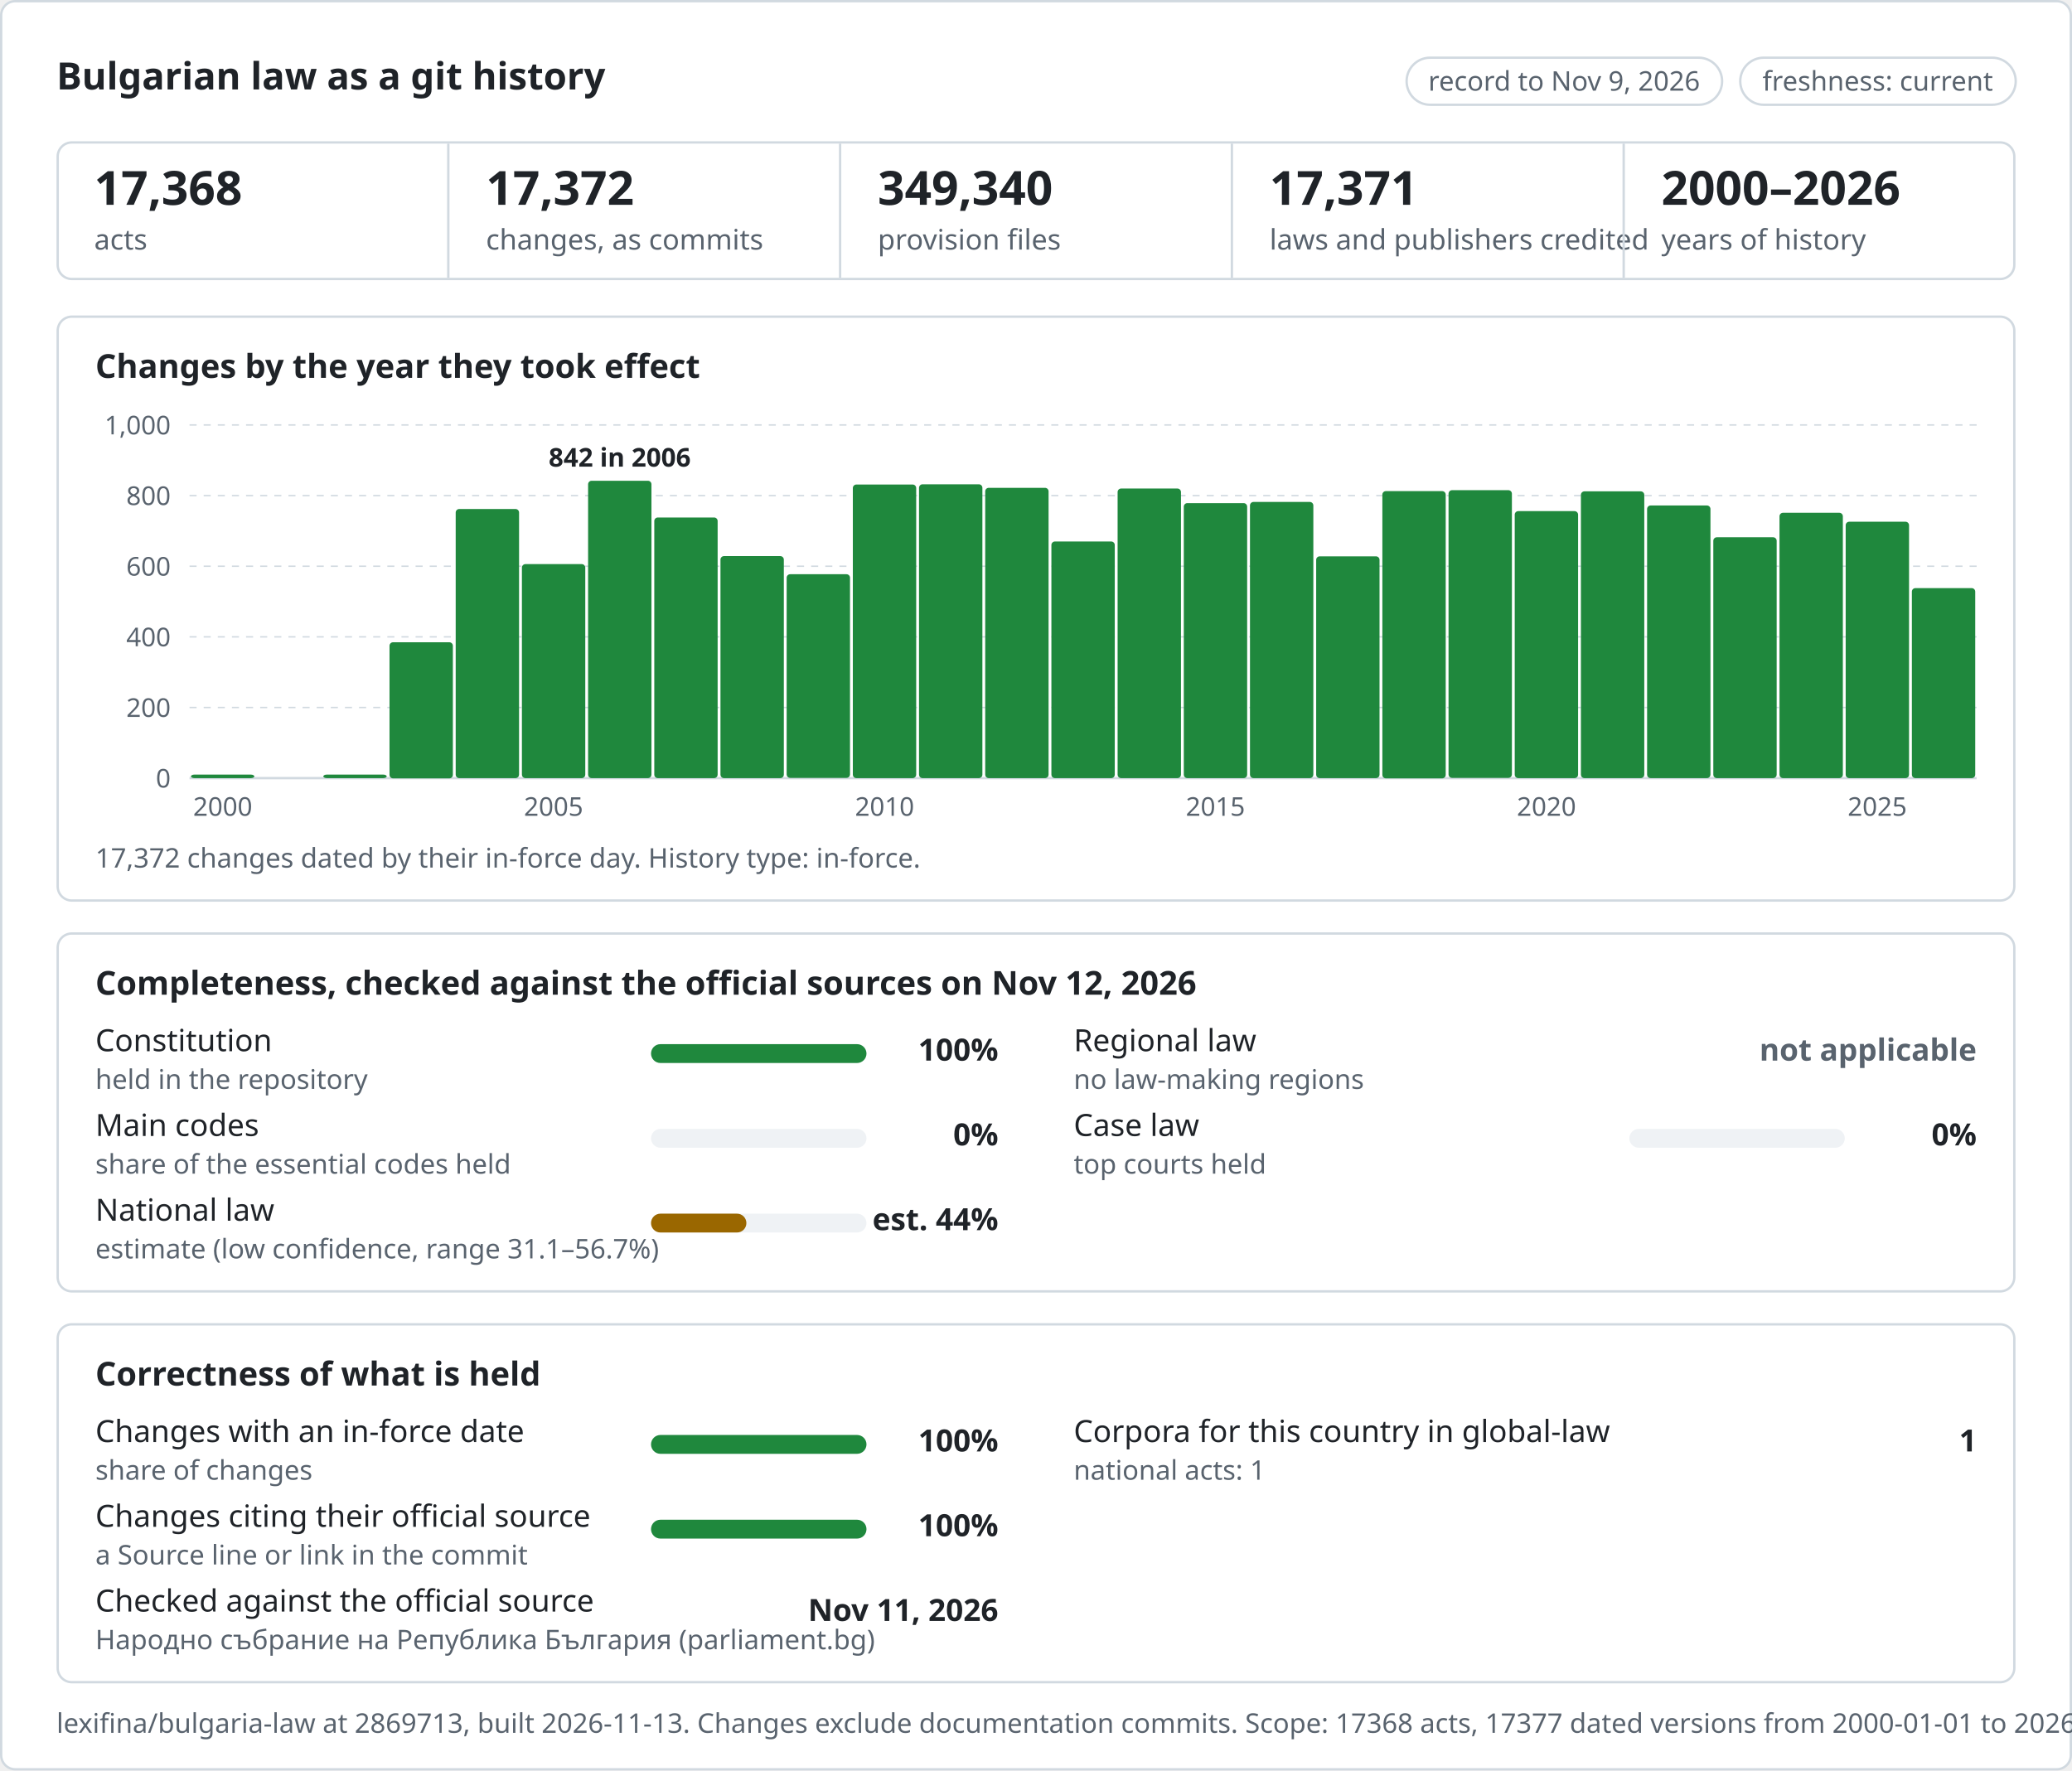
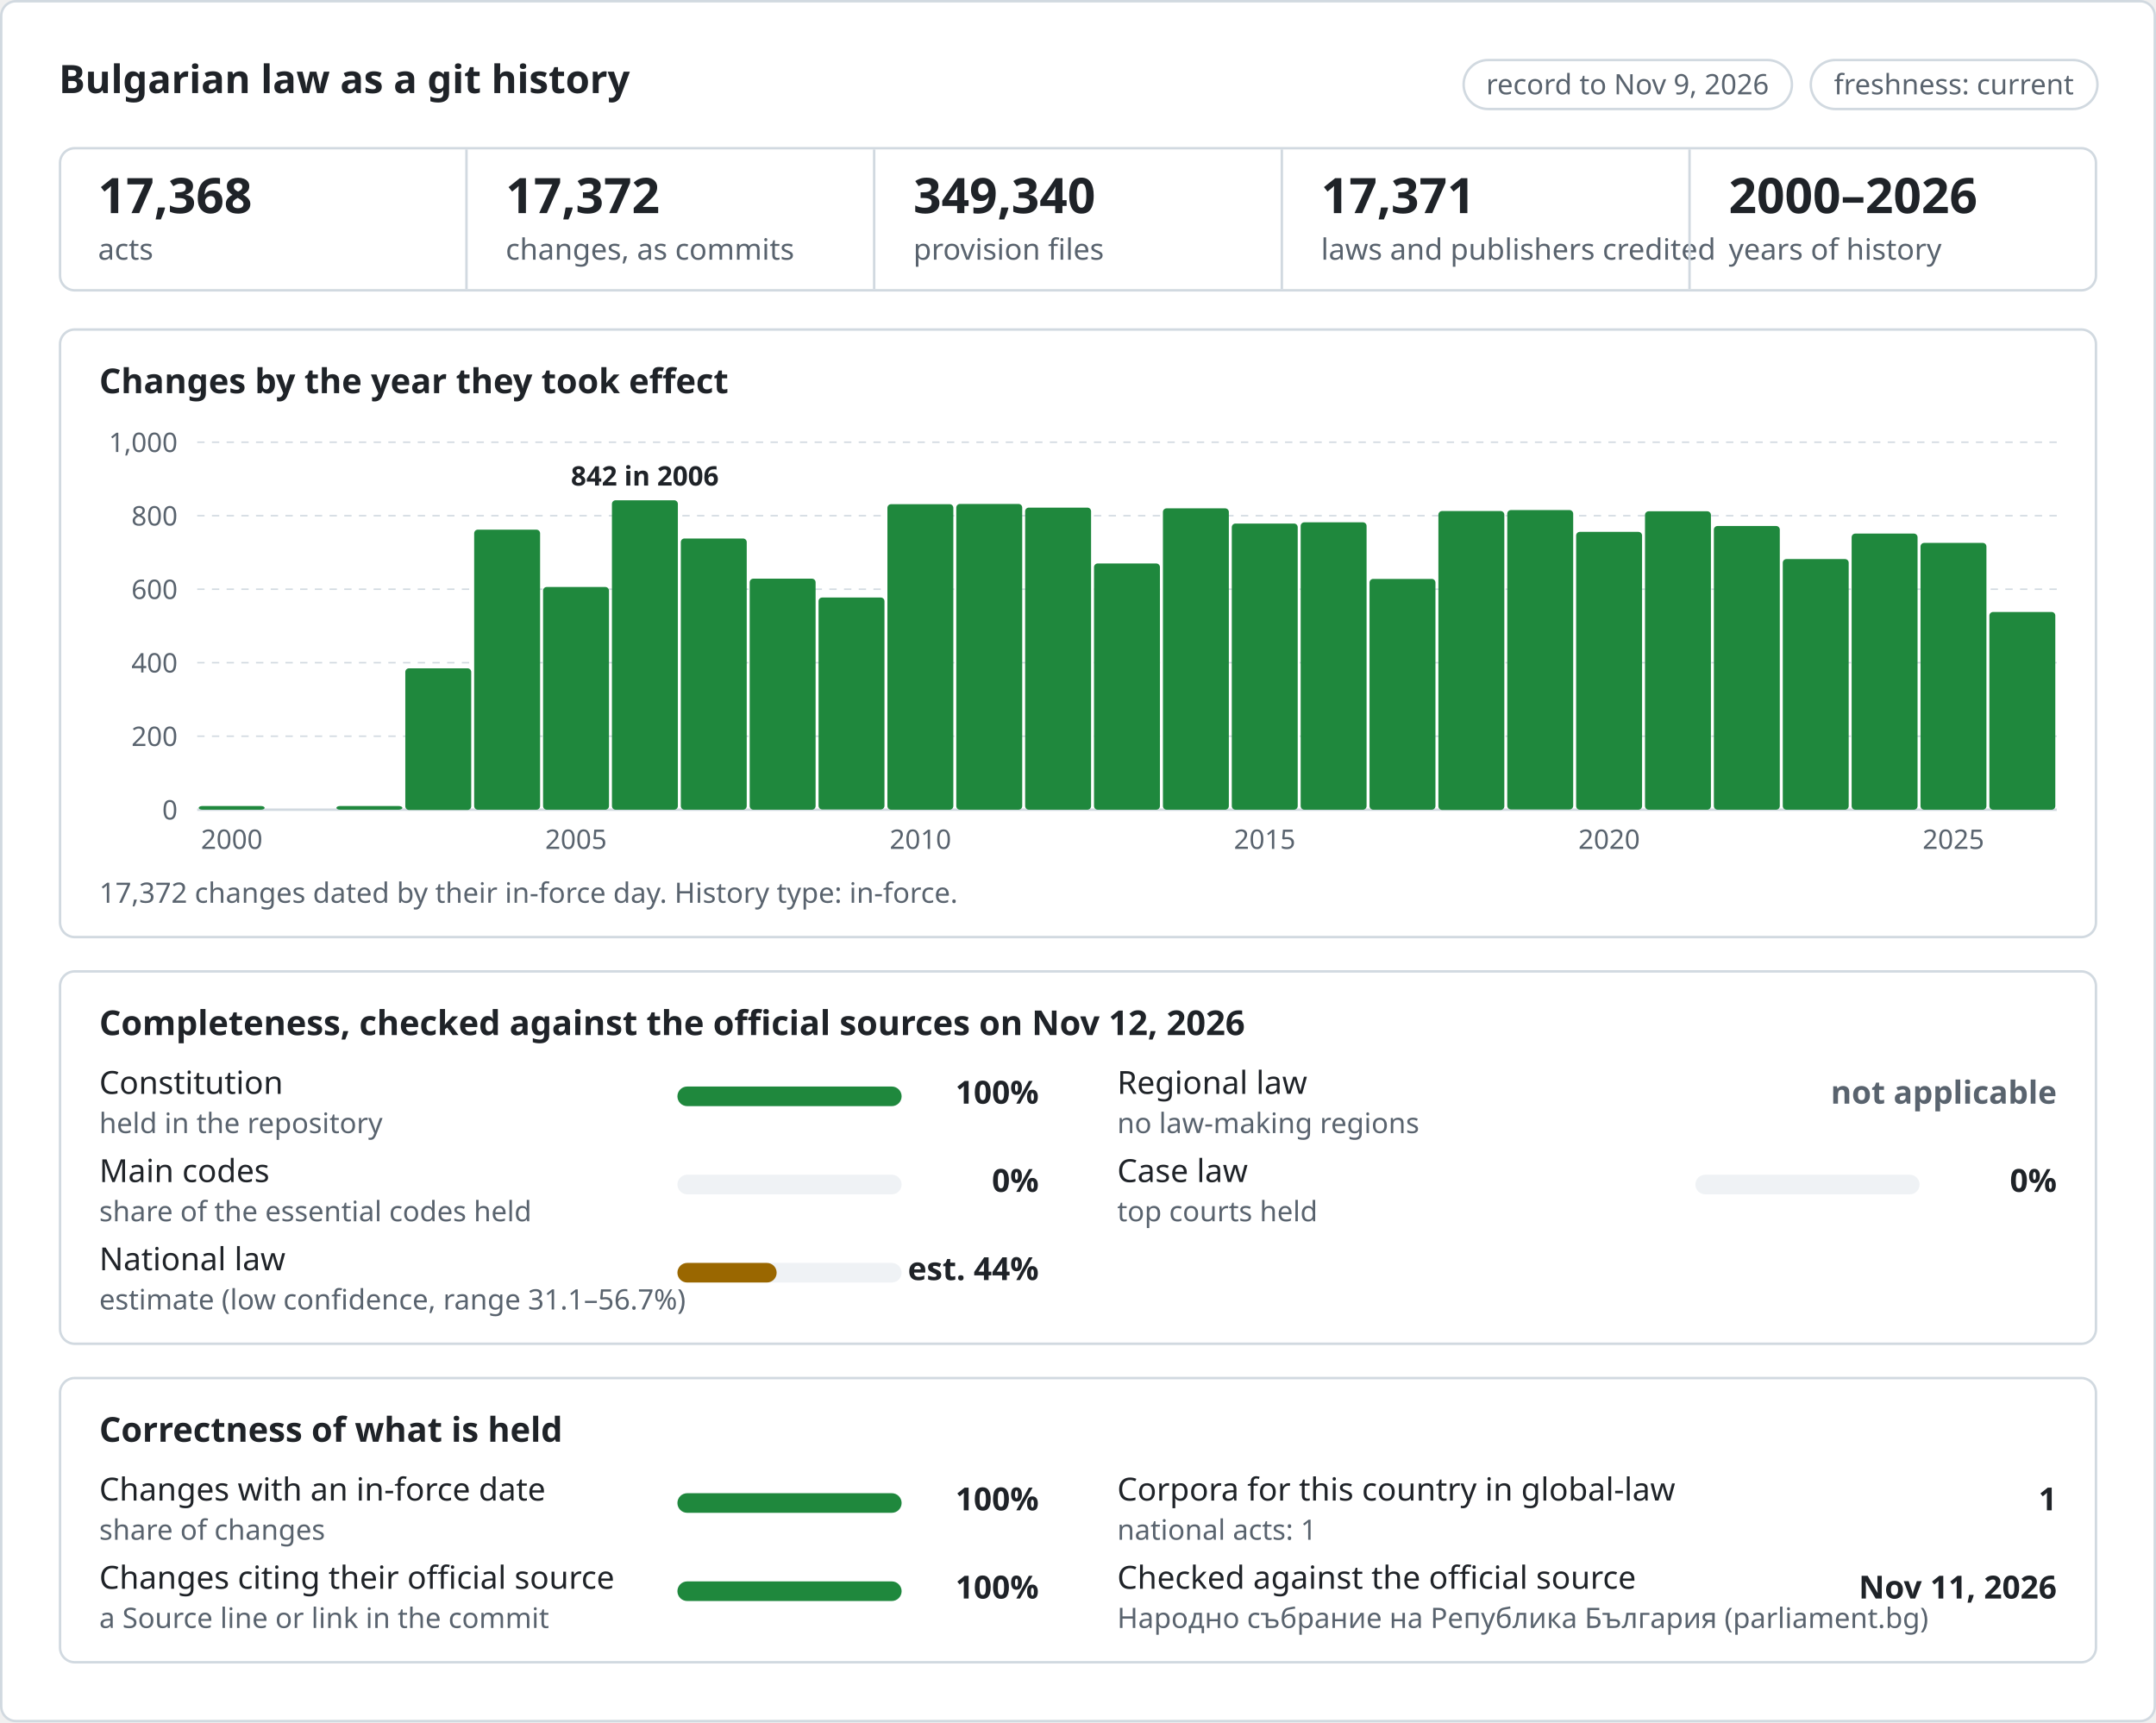
- <svg xmlns="http://www.w3.org/2000/svg" width="880" height="752" viewBox="0 0 880 752" font-family="-apple-system,BlinkMacSystemFont,Segoe UI,Noto Sans,Helvetica,Arial,sans-serif">
-   <rect x="0.5" y="0.5" width="879" height="751" rx="6" fill="#ffffff" stroke="#d1d9e0" />
+ <svg xmlns="http://www.w3.org/2000/svg" width="880" height="703" viewBox="0 0 880 703" font-family="-apple-system,BlinkMacSystemFont,Segoe UI,Noto Sans,Helvetica,Arial,sans-serif">
+   <rect x="0.5" y="0.5" width="879" height="702" rx="6" fill="#ffffff" stroke="#d1d9e0" />
  <text x="24" y="38" font-size="16" font-weight="600" fill="#1f2328">Bulgarian law as a git history</text>
  <rect x="597.4" y="24.5" width="134" height="20" rx="10" fill="none" stroke="#d1d9e0" />
  <text x="664.3" y="38.5" font-size="11.5" font-weight="500" text-anchor="middle" fill="#59636e">record to Nov 9, 2026</text>
  <rect x="739.1" y="24.5" width="117" height="20" rx="10" fill="none" stroke="#d1d9e0" />
  <text x="797.5" y="38.5" font-size="11.5" font-weight="500" text-anchor="middle" fill="#59636e">freshness: current</text>
  <rect x="24.5" y="60.5" width="831" height="58" rx="6" fill="#ffffff" stroke="#d1d9e0" />
  <text x="40.0" y="87" font-size="20" font-weight="600" fill="#1f2328">17,368</text>
  <text x="40.0" y="106" font-size="12" fill="#59636e">acts</text>
  <line x1="190.4" y1="61" x2="190.4" y2="118" stroke="#d1d9e0" />
  <text x="206.4" y="87" font-size="20" font-weight="600" fill="#1f2328">17,372</text>
  <text x="206.4" y="106" font-size="12" fill="#59636e">changes, as commits</text>
  <line x1="356.8" y1="61" x2="356.8" y2="118" stroke="#d1d9e0" />
  <text x="372.8" y="87" font-size="20" font-weight="600" fill="#1f2328">349,340</text>
  <text x="372.8" y="106" font-size="12" fill="#59636e">provision files</text>
  <line x1="523.2" y1="61" x2="523.2" y2="118" stroke="#d1d9e0" />
  <text x="539.2" y="87" font-size="20" font-weight="600" fill="#1f2328">17,371</text>
  <text x="539.2" y="106" font-size="12" fill="#59636e" textLength="142" lengthAdjust="spacingAndGlyphs">laws and publishers credited</text>
  <line x1="689.6" y1="61" x2="689.6" y2="118" stroke="#d1d9e0" />
  <text x="705.6" y="87" font-size="20" font-weight="600" fill="#1f2328">2000–2026</text>
  <text x="705.6" y="106" font-size="12" fill="#59636e">years of history</text>
  <rect x="24.5" y="134.5" width="831" height="248" rx="6" fill="#ffffff" stroke="#d1d9e0" />
  <text x="40.5" y="160.5" font-size="14" font-weight="600" fill="#1f2328">Changes by the year they took effect</text>
  <line x1="80.5" y1="330.5" x2="839.5" y2="330.5" stroke="#d1d9e0" stroke-width="1" />
  <text x="72.5" y="334.5" font-size="11" text-anchor="end" fill="#59636e">0</text>
  <line x1="80.5" y1="300.5" x2="839.5" y2="300.5" stroke="#d1d9e0" stroke-width="0.6" stroke-dasharray="3 3" />
  <text x="72.5" y="304.5" font-size="11" text-anchor="end" fill="#59636e">200</text>
  <line x1="80.5" y1="270.5" x2="839.5" y2="270.5" stroke="#d1d9e0" stroke-width="0.6" stroke-dasharray="3 3" />
  <text x="72.5" y="274.5" font-size="11" text-anchor="end" fill="#59636e">400</text>
  <line x1="80.5" y1="240.5" x2="839.5" y2="240.5" stroke="#d1d9e0" stroke-width="0.6" stroke-dasharray="3 3" />
  <text x="72.5" y="244.5" font-size="11" text-anchor="end" fill="#59636e">600</text>
  <line x1="80.5" y1="210.5" x2="839.5" y2="210.5" stroke="#d1d9e0" stroke-width="0.6" stroke-dasharray="3 3" />
  <text x="72.5" y="214.5" font-size="11" text-anchor="end" fill="#59636e">800</text>
  <line x1="80.5" y1="180.5" x2="839.5" y2="180.5" stroke="#d1d9e0" stroke-width="0.6" stroke-dasharray="3 3" />
  <text x="72.5" y="184.5" font-size="11" text-anchor="end" fill="#59636e">1,000</text>
  <rect x="81.10" y="329.0" width="26.91" height="1.5" rx="1.5" fill="#1f883d" />
  <text x="94.6" y="346.5" font-size="11" text-anchor="middle" fill="#59636e">2000</text>
  <rect x="137.32" y="329.0" width="26.91" height="1.5" rx="1.5" fill="#1f883d" />
  <rect x="165.43" y="272.8" width="26.91" height="57.8" rx="1.5" fill="#1f883d" />
  <rect x="193.54" y="216.2" width="26.91" height="114.3" rx="1.5" fill="#1f883d" />
  <rect x="221.66" y="239.6" width="26.91" height="90.9" rx="1.5" fill="#1f883d" />
  <text x="235.1" y="346.5" font-size="11" text-anchor="middle" fill="#59636e">2005</text>
  <rect x="249.77" y="204.2" width="26.91" height="126.3" rx="1.5" fill="#1f883d" />
  <text x="263.2" y="198.2" font-size="11" font-weight="600" text-anchor="middle" fill="#1f2328">842 in 2006</text>
  <rect x="277.88" y="219.8" width="26.91" height="110.7" rx="1.5" fill="#1f883d" />
  <rect x="305.99" y="236.2" width="26.91" height="94.3" rx="1.5" fill="#1f883d" />
  <rect x="334.10" y="243.9" width="26.91" height="86.5" rx="1.5" fill="#1f883d" />
  <rect x="362.21" y="205.8" width="26.91" height="124.7" rx="1.5" fill="#1f883d" />
  <text x="375.7" y="346.5" font-size="11" text-anchor="middle" fill="#59636e">2010</text>
  <rect x="390.32" y="205.7" width="26.91" height="124.8" rx="1.5" fill="#1f883d" />
  <rect x="418.43" y="207.2" width="26.91" height="123.3" rx="1.5" fill="#1f883d" />
  <rect x="446.54" y="230.0" width="26.91" height="100.5" rx="1.5" fill="#1f883d" />
  <rect x="474.66" y="207.5" width="26.91" height="123.0" rx="1.5" fill="#1f883d" />
  <rect x="502.77" y="213.7" width="26.91" height="116.8" rx="1.5" fill="#1f883d" />
  <text x="516.2" y="346.5" font-size="11" text-anchor="middle" fill="#59636e">2015</text>
  <rect x="530.88" y="213.2" width="26.91" height="117.3" rx="1.5" fill="#1f883d" />
  <rect x="558.99" y="236.3" width="26.91" height="94.2" rx="1.5" fill="#1f883d" />
  <rect x="587.10" y="208.6" width="26.91" height="122.0" rx="1.5" fill="#1f883d" />
  <rect x="615.21" y="208.2" width="26.91" height="122.2" rx="1.5" fill="#1f883d" />
  <rect x="643.32" y="217.1" width="26.91" height="113.4" rx="1.5" fill="#1f883d" />
  <text x="656.8" y="346.5" font-size="11" text-anchor="middle" fill="#59636e">2020</text>
  <rect x="671.43" y="208.7" width="26.91" height="121.8" rx="1.5" fill="#1f883d" />
  <rect x="699.54" y="214.7" width="26.91" height="115.8" rx="1.5" fill="#1f883d" />
  <rect x="727.66" y="228.2" width="26.91" height="102.3" rx="1.5" fill="#1f883d" />
  <rect x="755.77" y="217.8" width="26.91" height="112.7" rx="1.5" fill="#1f883d" />
  <rect x="783.88" y="221.6" width="26.91" height="108.9" rx="1.5" fill="#1f883d" />
  <text x="797.3" y="346.5" font-size="11" text-anchor="middle" fill="#59636e">2025</text>
  <rect x="811.99" y="249.8" width="26.91" height="80.7" rx="1.5" fill="#1f883d" />
  <text x="40.5" y="368.5" font-size="11.5" fill="#59636e">17,372 changes dated by their in-force day. History type: in-force.</text>
  <rect x="24.5" y="396.5" width="831" height="152" rx="6" fill="#ffffff" stroke="#d1d9e0" />
  <text x="40.5" y="422.5" font-size="14" font-weight="600" fill="#1f2328">Completeness, checked against the official sources on Nov 12, 2026</text>
  <text x="40.5" y="446.5" font-size="13" fill="#1f2328">Constitution</text>
  <text x="40.5" y="462.5" font-size="11.5" fill="#59636e">held in the repository</text>
  <g>
    <rect x="276.5" y="443.5" width="91.5" height="8" rx="4" fill="#eff2f5" />
    <rect x="276.5" y="443.5" width="91.5" height="8" rx="4" fill="#1f883d" />
  </g>
  <text x="424.0" y="450.5" font-size="13" font-weight="600" text-anchor="end" fill="#1f2328">100%</text>
  <text x="40.5" y="482.5" font-size="13" fill="#1f2328">Main codes</text>
  <text x="40.5" y="498.5" font-size="11.5" fill="#59636e">share of the essential codes held</text>
  <g>
    <rect x="276.5" y="479.5" width="91.5" height="8" rx="4" fill="#eff2f5" />
  </g>
  <text x="424.0" y="486.5" font-size="13" font-weight="600" text-anchor="end" fill="#1f2328">0%</text>
  <text x="40.5" y="518.5" font-size="13" fill="#1f2328">National law</text>
  <text x="40.5" y="534.5" font-size="11.5" fill="#59636e">estimate (low confidence, range 31.1–56.7%)</text>
  <g>
    <rect x="276.5" y="515.5" width="91.5" height="8" rx="4" fill="#eff2f5" />
    <rect x="276.5" y="515.5" width="40.5" height="8" rx="4" fill="#9a6700" />
  </g>
  <text x="424.0" y="522.5" font-size="13" font-weight="600" text-anchor="end" fill="#1f2328">est. 44%</text>
  <text x="456.0" y="446.5" font-size="13" fill="#1f2328">Regional law</text>
  <text x="456.0" y="462.5" font-size="11.5" fill="#59636e">no law-making regions</text>
  <text x="839.5" y="450.5" font-size="13" font-weight="600" text-anchor="end" fill="#59636e">not applicable</text>
  <text x="456.0" y="482.5" font-size="13" fill="#1f2328">Case law</text>
  <text x="456.0" y="498.5" font-size="11.5" fill="#59636e">top courts held</text>
  <g>
    <rect x="692.0" y="479.5" width="91.5" height="8" rx="4" fill="#eff2f5" />
  </g>
  <text x="839.5" y="486.5" font-size="13" font-weight="600" text-anchor="end" fill="#1f2328">0%</text>
-   <rect x="24.5" y="562.5" width="831" height="152" rx="6" fill="#ffffff" stroke="#d1d9e0" />
+   <rect x="24.5" y="562.5" width="831" height="116" rx="6" fill="#ffffff" stroke="#d1d9e0" />
  <text x="40.5" y="588.5" font-size="14" font-weight="600" fill="#1f2328">Correctness of what is held</text>
  <text x="40.5" y="612.5" font-size="13" fill="#1f2328">Changes with an in-force date</text>
  <text x="40.5" y="628.5" font-size="11.5" fill="#59636e">share of changes</text>
  <g>
    <rect x="276.5" y="609.5" width="91.5" height="8" rx="4" fill="#eff2f5" />
    <rect x="276.5" y="609.5" width="91.5" height="8" rx="4" fill="#1f883d" />
  </g>
  <text x="424.0" y="616.5" font-size="13" font-weight="600" text-anchor="end" fill="#1f2328">100%</text>
  <text x="40.5" y="648.5" font-size="13" fill="#1f2328">Changes citing their official source</text>
  <text x="40.5" y="664.5" font-size="11.5" fill="#59636e">a Source line or link in the commit</text>
  <g>
    <rect x="276.5" y="645.5" width="91.5" height="8" rx="4" fill="#eff2f5" />
    <rect x="276.5" y="645.5" width="91.5" height="8" rx="4" fill="#1f883d" />
  </g>
  <text x="424.0" y="652.5" font-size="13" font-weight="600" text-anchor="end" fill="#1f2328">100%</text>
-   <text x="40.5" y="684.5" font-size="13" fill="#1f2328">Checked against the official source</text>
-   <text x="40.5" y="700.5" font-size="11.5" fill="#59636e">Народно събрание на Република България (parliament.bg)</text>
-   <text x="424.0" y="688.5" font-size="13" font-weight="600" text-anchor="end" fill="#1f2328">Nov 11, 2026</text>
  <text x="456.0" y="612.5" font-size="13" fill="#1f2328">Corpora for this country in global-law</text>
  <text x="456.0" y="628.5" font-size="11.5" fill="#59636e">national acts: 1</text>
  <text x="839.5" y="616.5" font-size="13" font-weight="600" text-anchor="end" fill="#1f2328">1</text>
-   <text x="24" y="736" font-size="11.5" fill="#59636e" textLength="832" lengthAdjust="spacingAndGlyphs">lexifina/bulgaria-law at 2869713, built 2026-11-13. Changes exclude documentation commits. Scope: 17368 acts, 17377 dated versions from 2000-01-01 to 2026-11-09</text>
+   <text x="456.0" y="648.5" font-size="13" fill="#1f2328">Checked against the official source</text>
+   <text x="456.0" y="664.5" font-size="11.5" fill="#59636e">Народно събрание на Република България (parliament.bg)</text>
+   <text x="839.5" y="652.5" font-size="13" font-weight="600" text-anchor="end" fill="#1f2328">Nov 11, 2026</text>
</svg>
